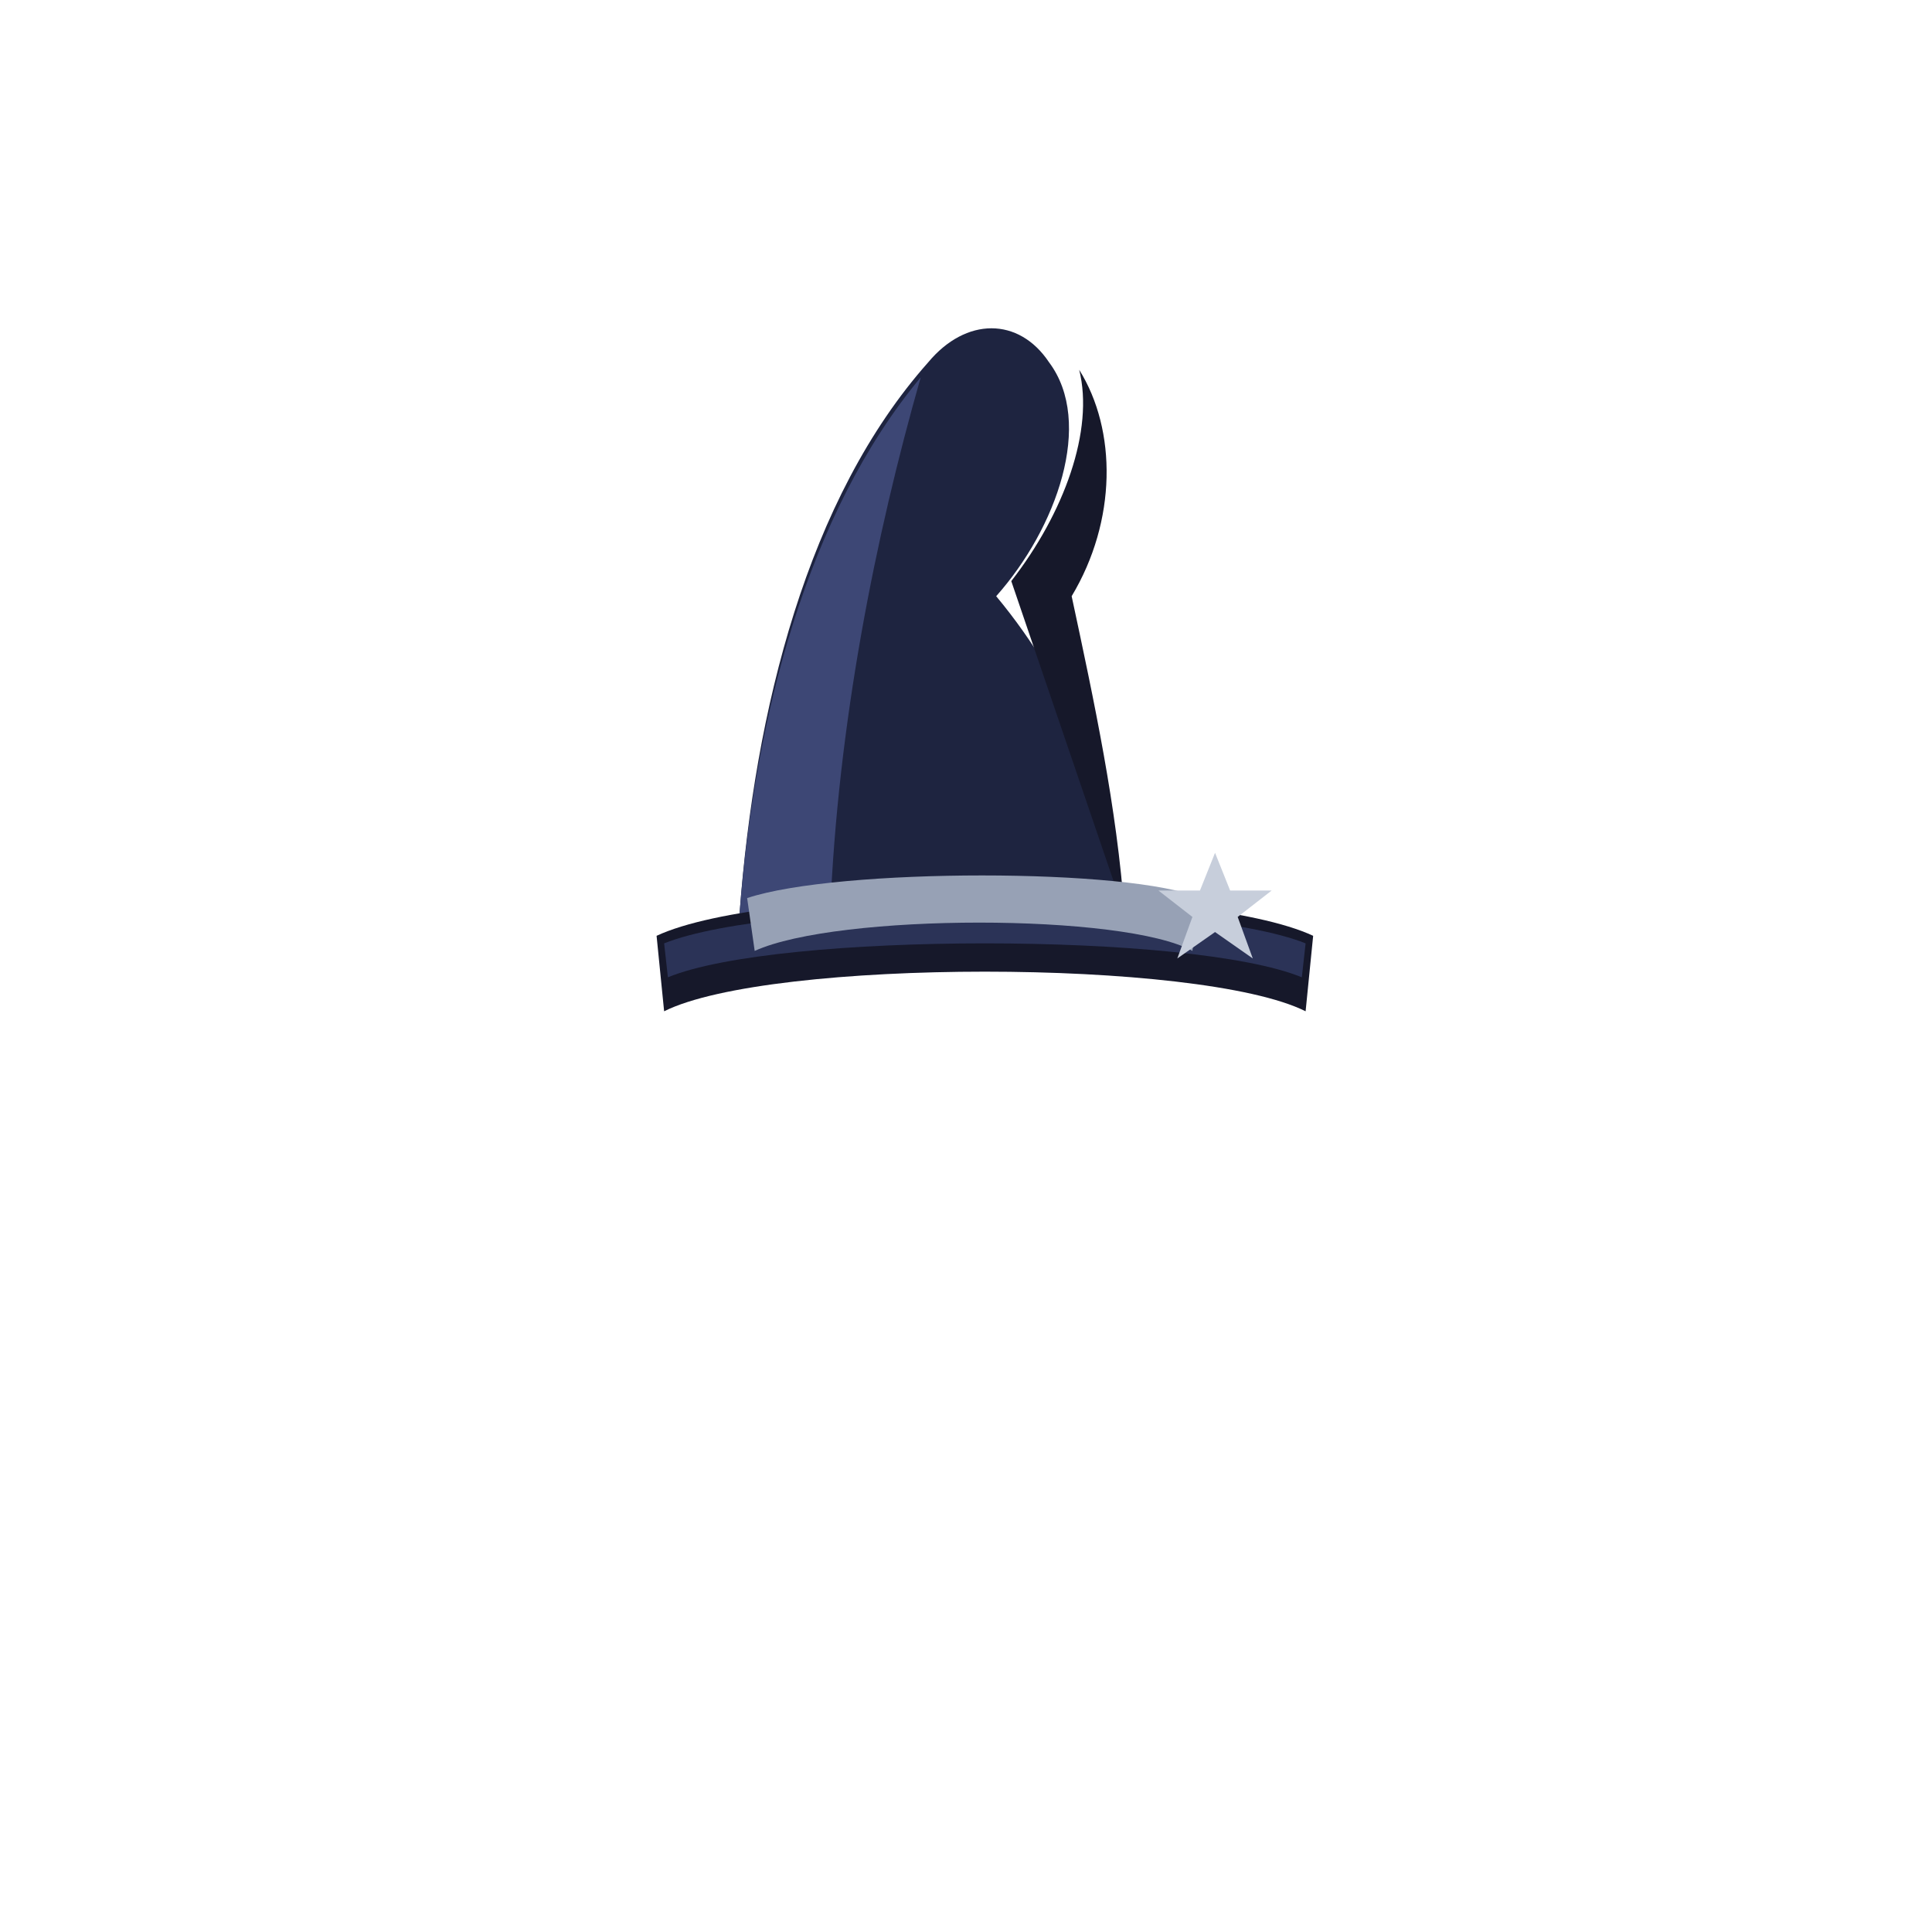
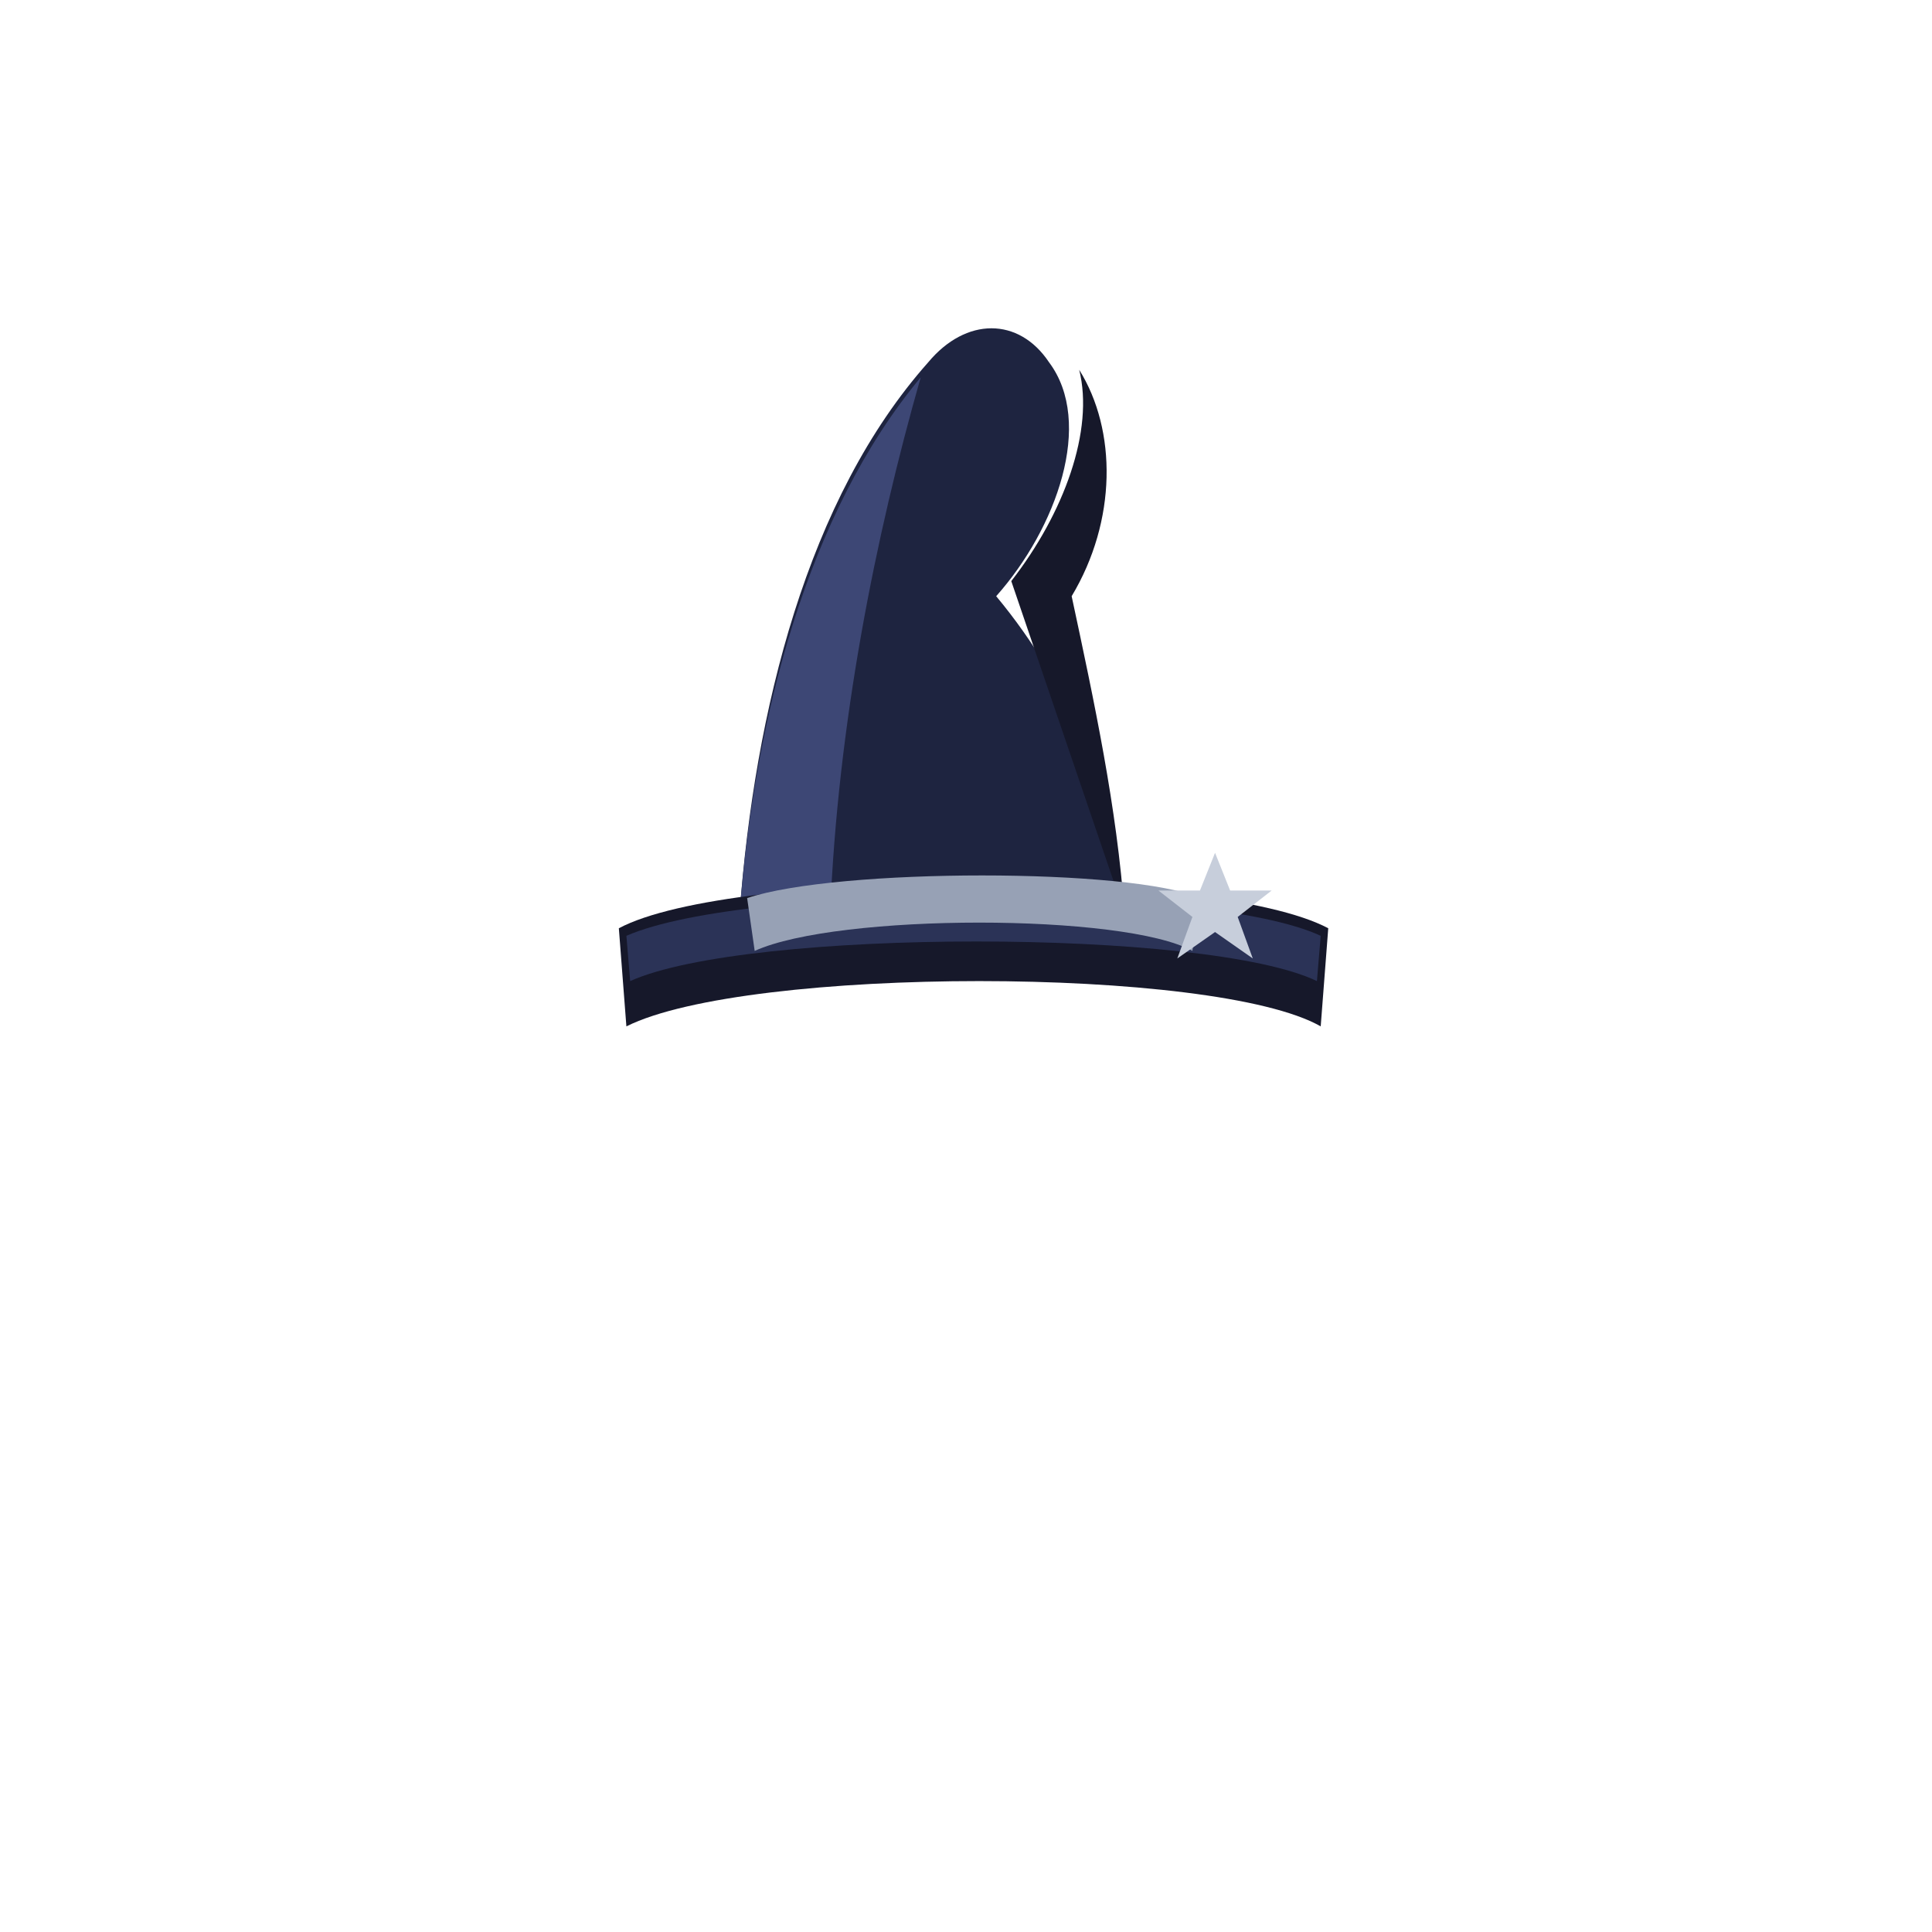
<svg xmlns="http://www.w3.org/2000/svg" viewBox="0 0 512 512" width="512" height="512">
  <path d="M196 242 C200 188 214 132 246 96 C256 84 270 84 278 96 C290 112 280 140 264 158 C284 182 296 212 298 242 Z" fill="#1E2440" />
  <path d="M196 242 C200 190 214 136 244 100 C232 142 222 192 220 242 Z" fill="#3D4775" />
  <path d="M268 154 C282 136 290 114 286 98 C296 114 296 138 284 158 C290 186 296 214 298 242 Z" fill="#16182A" />
-   <path d="M174 248 C204 234 318 234 348 248 L346 268 C318 254 204 254 176 268 Z" fill="#16182A" />
-   <path d="M176 250 C206 238 316 238 346 250 L345 259 C316 247 206 247 177 259 Z" fill="#2B3357" />
+   <path d="M164 246 C194 230 322 230 352 246 L350 272 C322 256 198 256 166 272 Z" fill="#16182A" />
+   <path d="M166 248 C198 234 320 234 350 248 L349 260 C320 246 198 246 167 260 Z" fill="#2B3357" />
  <path d="M198 238 C222 230 300 230 318 238 L316 252 C298 242 222 242 200 252 Z" fill="#97A1B5" />
  <path d="M322 226 L326 236 L337 236 L328 243 L332 254 L322 247 L312 254 L316 243 L307 236 L318 236 Z" fill="#C7CEDB" />
</svg>
